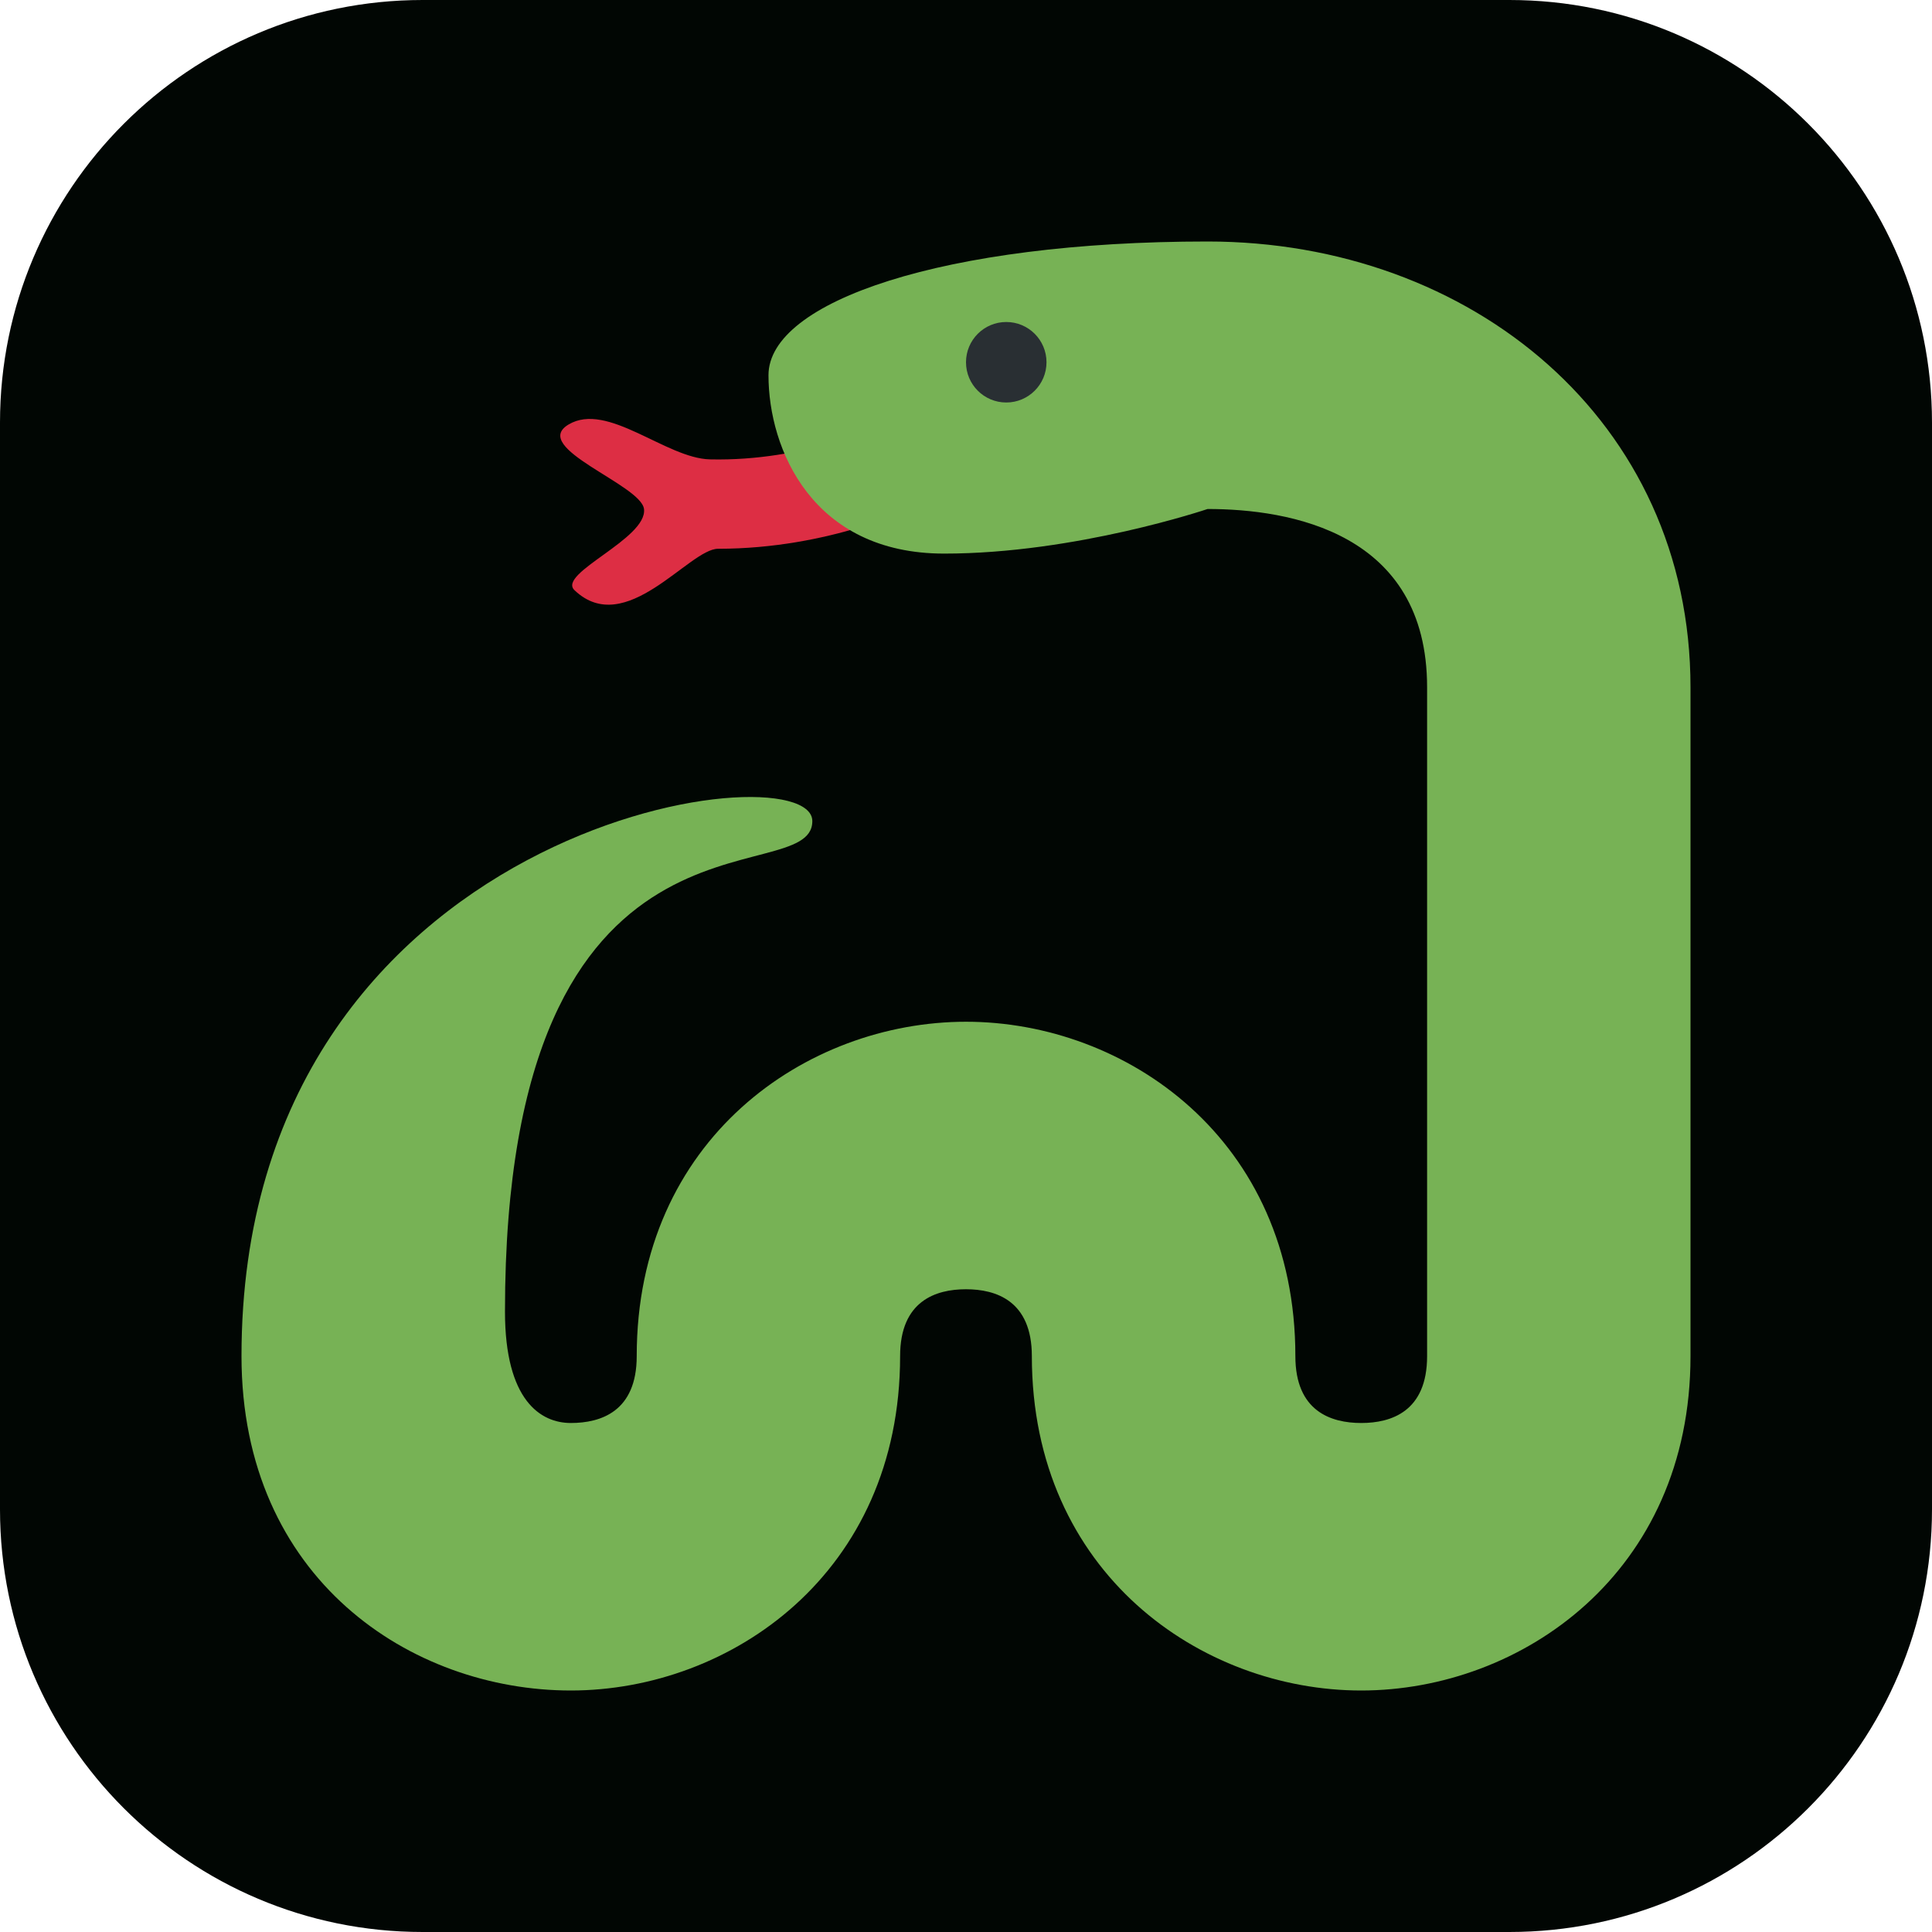
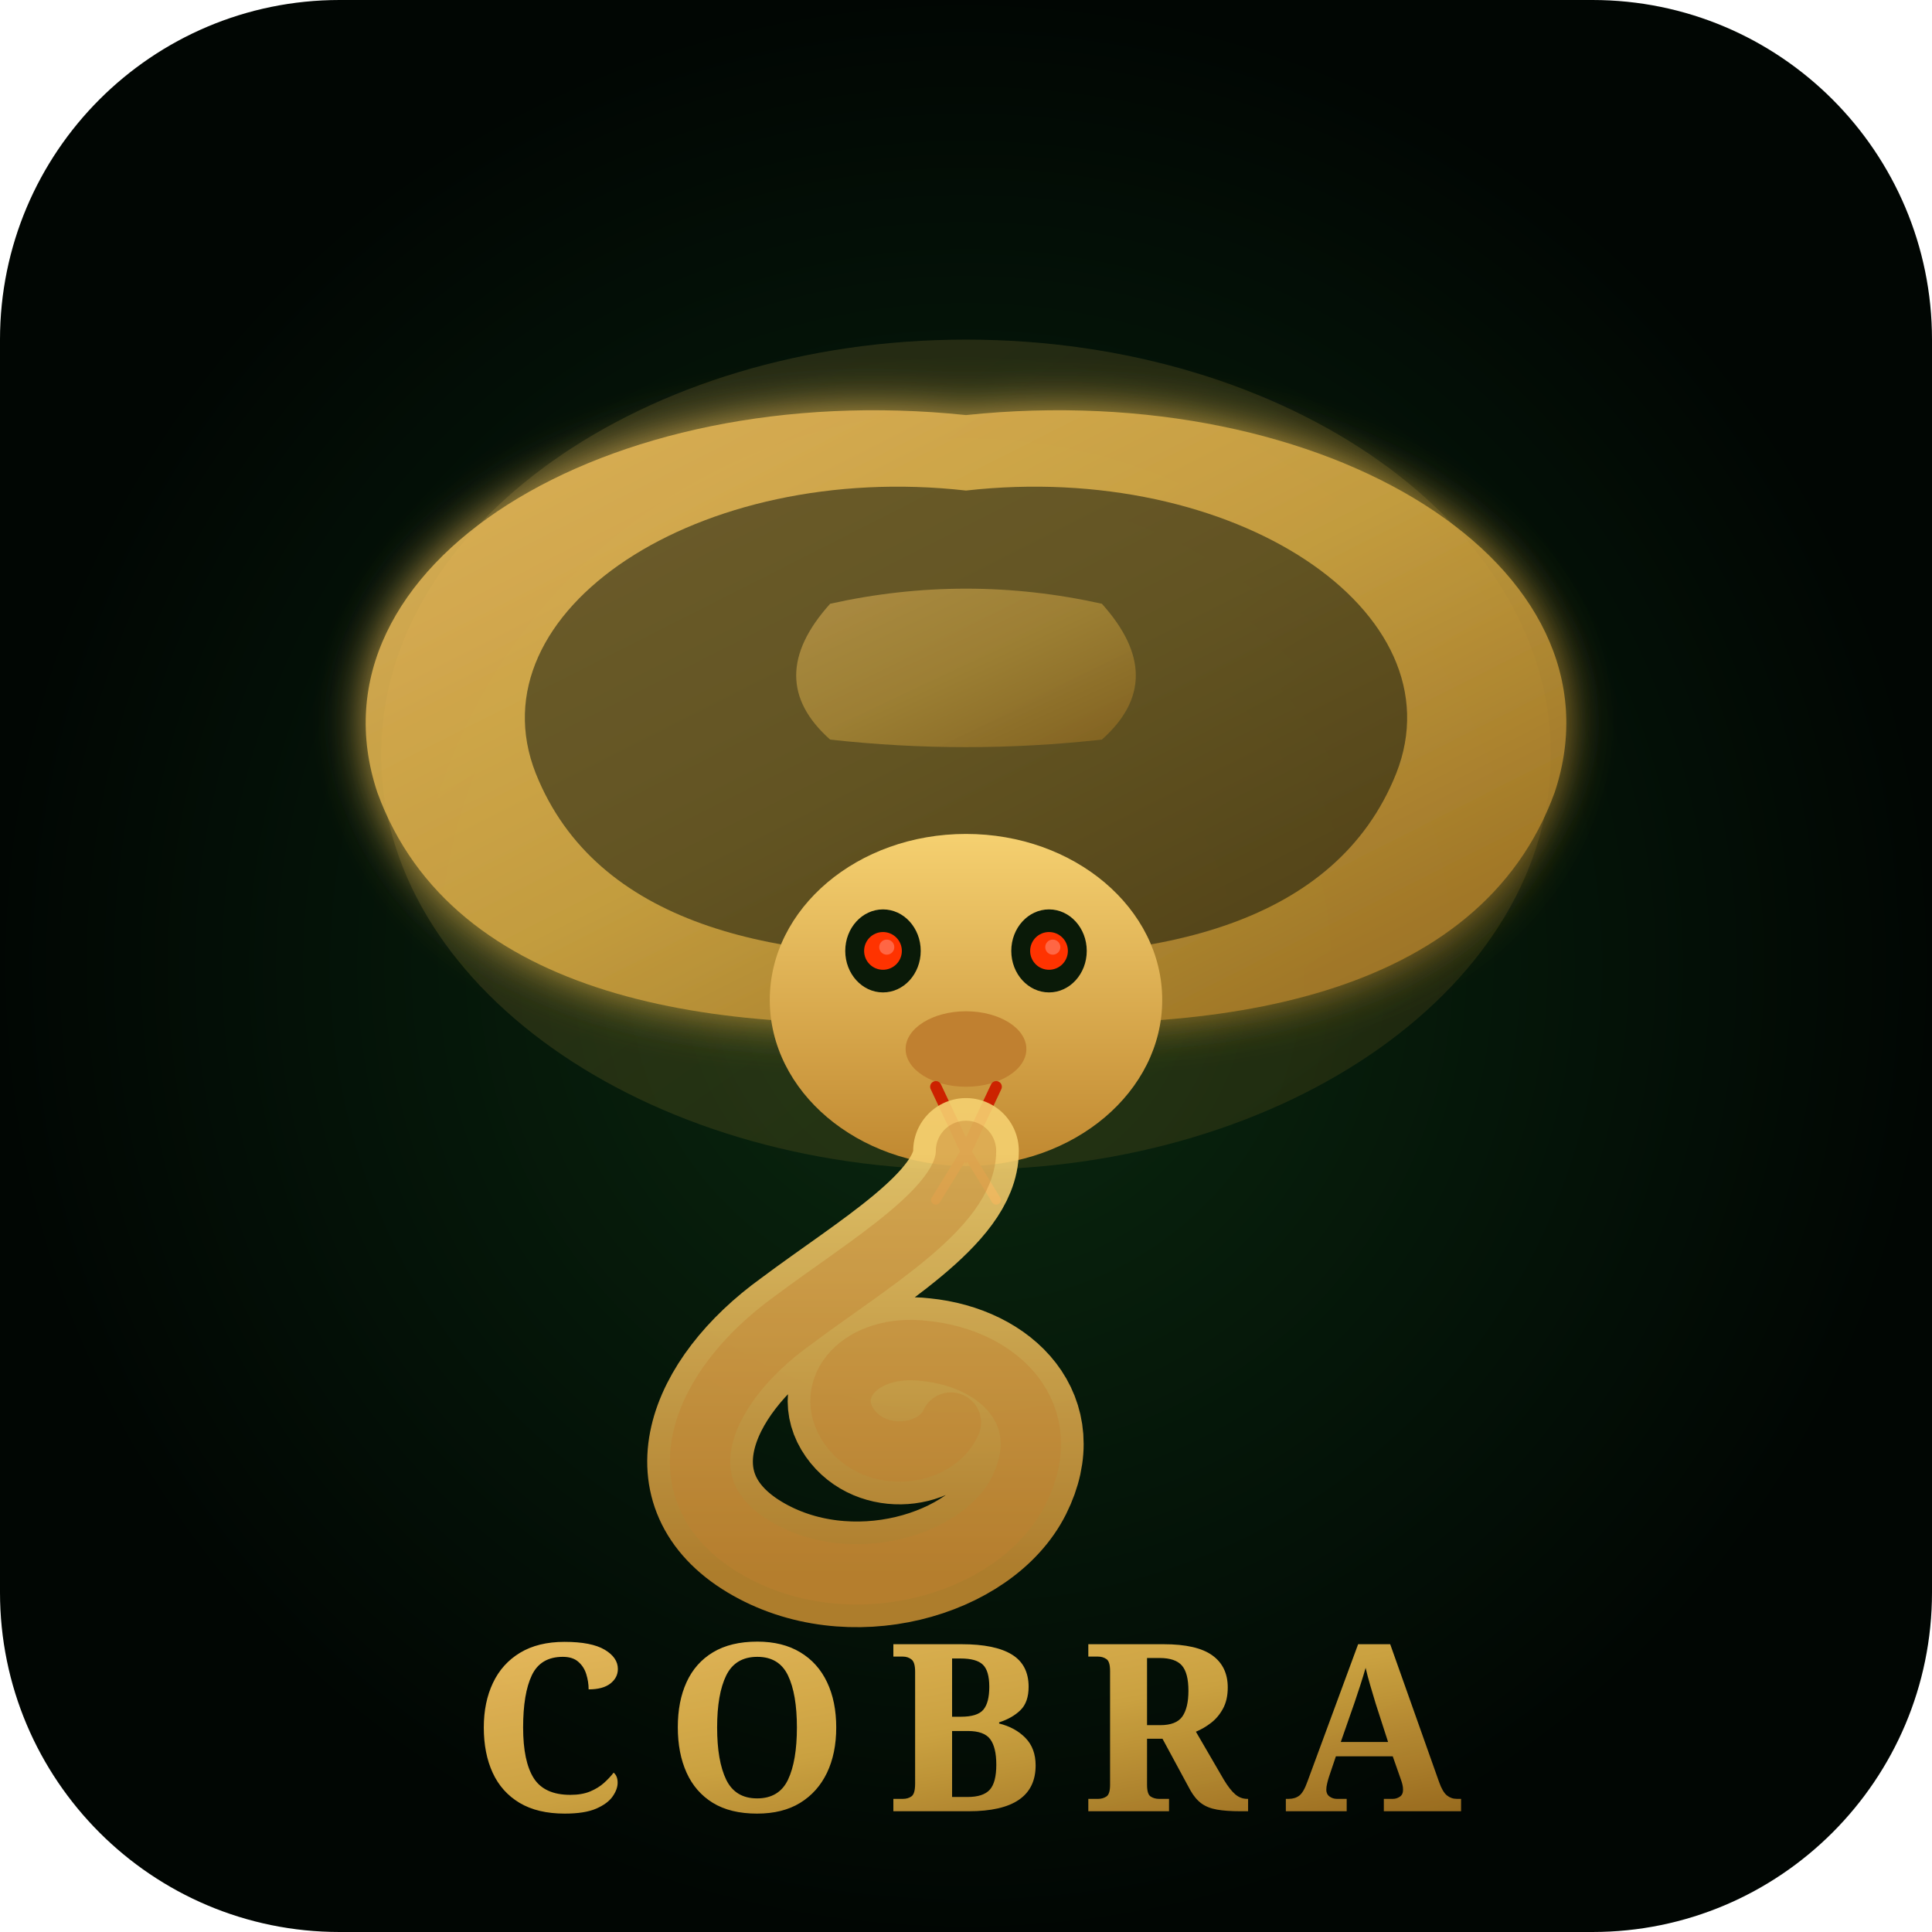
- <svg xmlns="http://www.w3.org/2000/svg" width="32" height="32">
-   <rect width="32" height="32" rx="7" fill="#010603" />
-   <svg x="4" y="4" width="24" height="24" viewBox="0 0 36 36">
-     <path fill="#DD2E44" d="M11.84 7.634c-.719 0-2.295 2.243-3.567 1.029-.44-.419 1.818-1.278 1.727-2.017-.075-.607-2.842-1.52-1.875-2.099.967-.578 2.418.841 3.513.866 2.382.055 4.212-.853 4.238-.866a1.082 1.082 0 0 1 1.464.496c.27.547.051 1.213-.488 1.486-.131.066-2.225 1.105-5.012 1.105z" />
-     <path fill="#77B255" d="M27.818 36c-3.967 0-8.182-2.912-8.182-8.308 0-1.374-.89-1.661-1.637-1.661-.746 0-1.636.287-1.636 1.661 0 5.396-4.216 8.308-8.182 8.308S0 33.23 0 27.692C0 14.4 14.182 12.565 14.182 14.4c0 1.835-7.636-1.107-7.636 12.185 0 2.215.89 2.769 1.636 2.769.747 0 1.637-.287 1.637-1.661 0-5.395 4.215-8.308 8.182-8.308 3.966 0 8.182 2.912 8.182 8.308 0 1.374.89 1.661 1.637 1.661s1.636-.287 1.636-1.661V11.077c0-3.855-3.417-4.431-5.454-4.431 0 0-3.272 1.108-6.545 1.108s-4.364-2.596-4.364-4.431C13.091 1.488 17.455 0 24 0c6.546 0 12 4.451 12 11.077v16.615C36 33.088 31.784 36 27.818 36z" />
-     <circle cx="19" cy="3" r="1" fill="#292F33" />
-   </svg>
+ <svg xmlns="http://www.w3.org/2000/svg" viewBox="0 0 512 512" width="512" height="512">
+   <defs>
+     <radialGradient id="bg" cx="50%" cy="50%" r="50%">
+       <stop offset="0%" stop-color="#0a2a10" />
+       <stop offset="100%" stop-color="#010603" />
+     </radialGradient>
+     <linearGradient id="gold" x1="0%" y1="0%" x2="100%" y2="100%">
+       <stop offset="0%" stop-color="#f0c060" />
+       <stop offset="50%" stop-color="#d4a843" />
+       <stop offset="100%" stop-color="#a07020" />
+     </linearGradient>
+     <linearGradient id="gold2" x1="0%" y1="0%" x2="0%" y2="100%">
+       <stop offset="0%" stop-color="#f5d070" />
+       <stop offset="100%" stop-color="#c08830" />
+     </linearGradient>
+     <filter id="glow">
+       <feGaussianBlur stdDeviation="6" result="blur" />
+       <feMerge>
+         <feMergeNode in="blur" />
+         <feMergeNode in="SourceGraphic" />
+       </feMerge>
+     </filter>
+   </defs>
+   <rect width="512" height="512" rx="90" fill="url(#bg)" />
+   <ellipse cx="256" cy="200" rx="155" ry="110" fill="url(#gold)" opacity="0.15" />
+   <path d="M256 110 C160 100 80 150 100 210 C120 265 190 275 256 270 C322 275 392 265 412 210 C432 150 352 100 256 110Z" fill="url(#gold)" opacity="0.9" filter="url(#glow)" />
+   <path d="M256 130 C185 122 125 162 142 205 C158 245 205 255 256 253 C307 255 354 245 370 205 C387 162 327 122 256 130Z" fill="#010c05" opacity="0.5" />
+   <path d="M220 160 Q256 152 292 160 Q310 180 292 196 Q256 200 220 196 Q202 180 220 160Z" fill="url(#gold)" opacity="0.5" />
+   <ellipse cx="256" cy="265" rx="52" ry="44" fill="url(#gold2)" />
+   <ellipse cx="234" cy="252" rx="10" ry="11" fill="#0a1a08" />
+   <ellipse cx="278" cy="252" rx="10" ry="11" fill="#0a1a08" />
+   <circle cx="234" cy="252" r="5" fill="#ff3300" />
+   <circle cx="278" cy="252" r="5" fill="#ff3300" />
+   <circle cx="235" cy="251" r="2" fill="#ff6644" />
+   <circle cx="279" cy="251" r="2" fill="#ff6644" />
+   <ellipse cx="256" cy="278" rx="16" ry="10" fill="#c08030" />
+   <path d="M248 288 L256 305 L264 288" stroke="#cc2200" stroke-width="3" fill="none" stroke-linecap="round" />
+   <path d="M256 305 L248 318 M256 305 L264 318" stroke="#cc2200" stroke-width="2.5" fill="none" stroke-linecap="round" />
+   <path d="M256 305 C256 320 230 335 210 350 C185 368 175 395 200 410 C225 425 260 415 270 395 C280 375 265 360 245 358 C228 356 218 368 225 378 C232 388 248 386 252 377" stroke="url(#gold2)" stroke-width="28" fill="none" stroke-linecap="round" stroke-linejoin="round" opacity="0.9" />
+   <path d="M256 305 C256 320 230 335 210 350 C185 368 175 395 200 410 C225 425 260 415 270 395 C280 375 265 360 245 358 C228 356 218 368 225 378 C232 388 248 386 252 377" stroke="#c08030" stroke-width="16" fill="none" stroke-linecap="round" stroke-linejoin="round" opacity="0.4" />
+   <text x="256" y="480" text-anchor="middle" font-family="Georgia, serif" font-size="62" font-weight="bold" letter-spacing="10" fill="url(#gold)" opacity="0.95">COBRA</text>
</svg>
